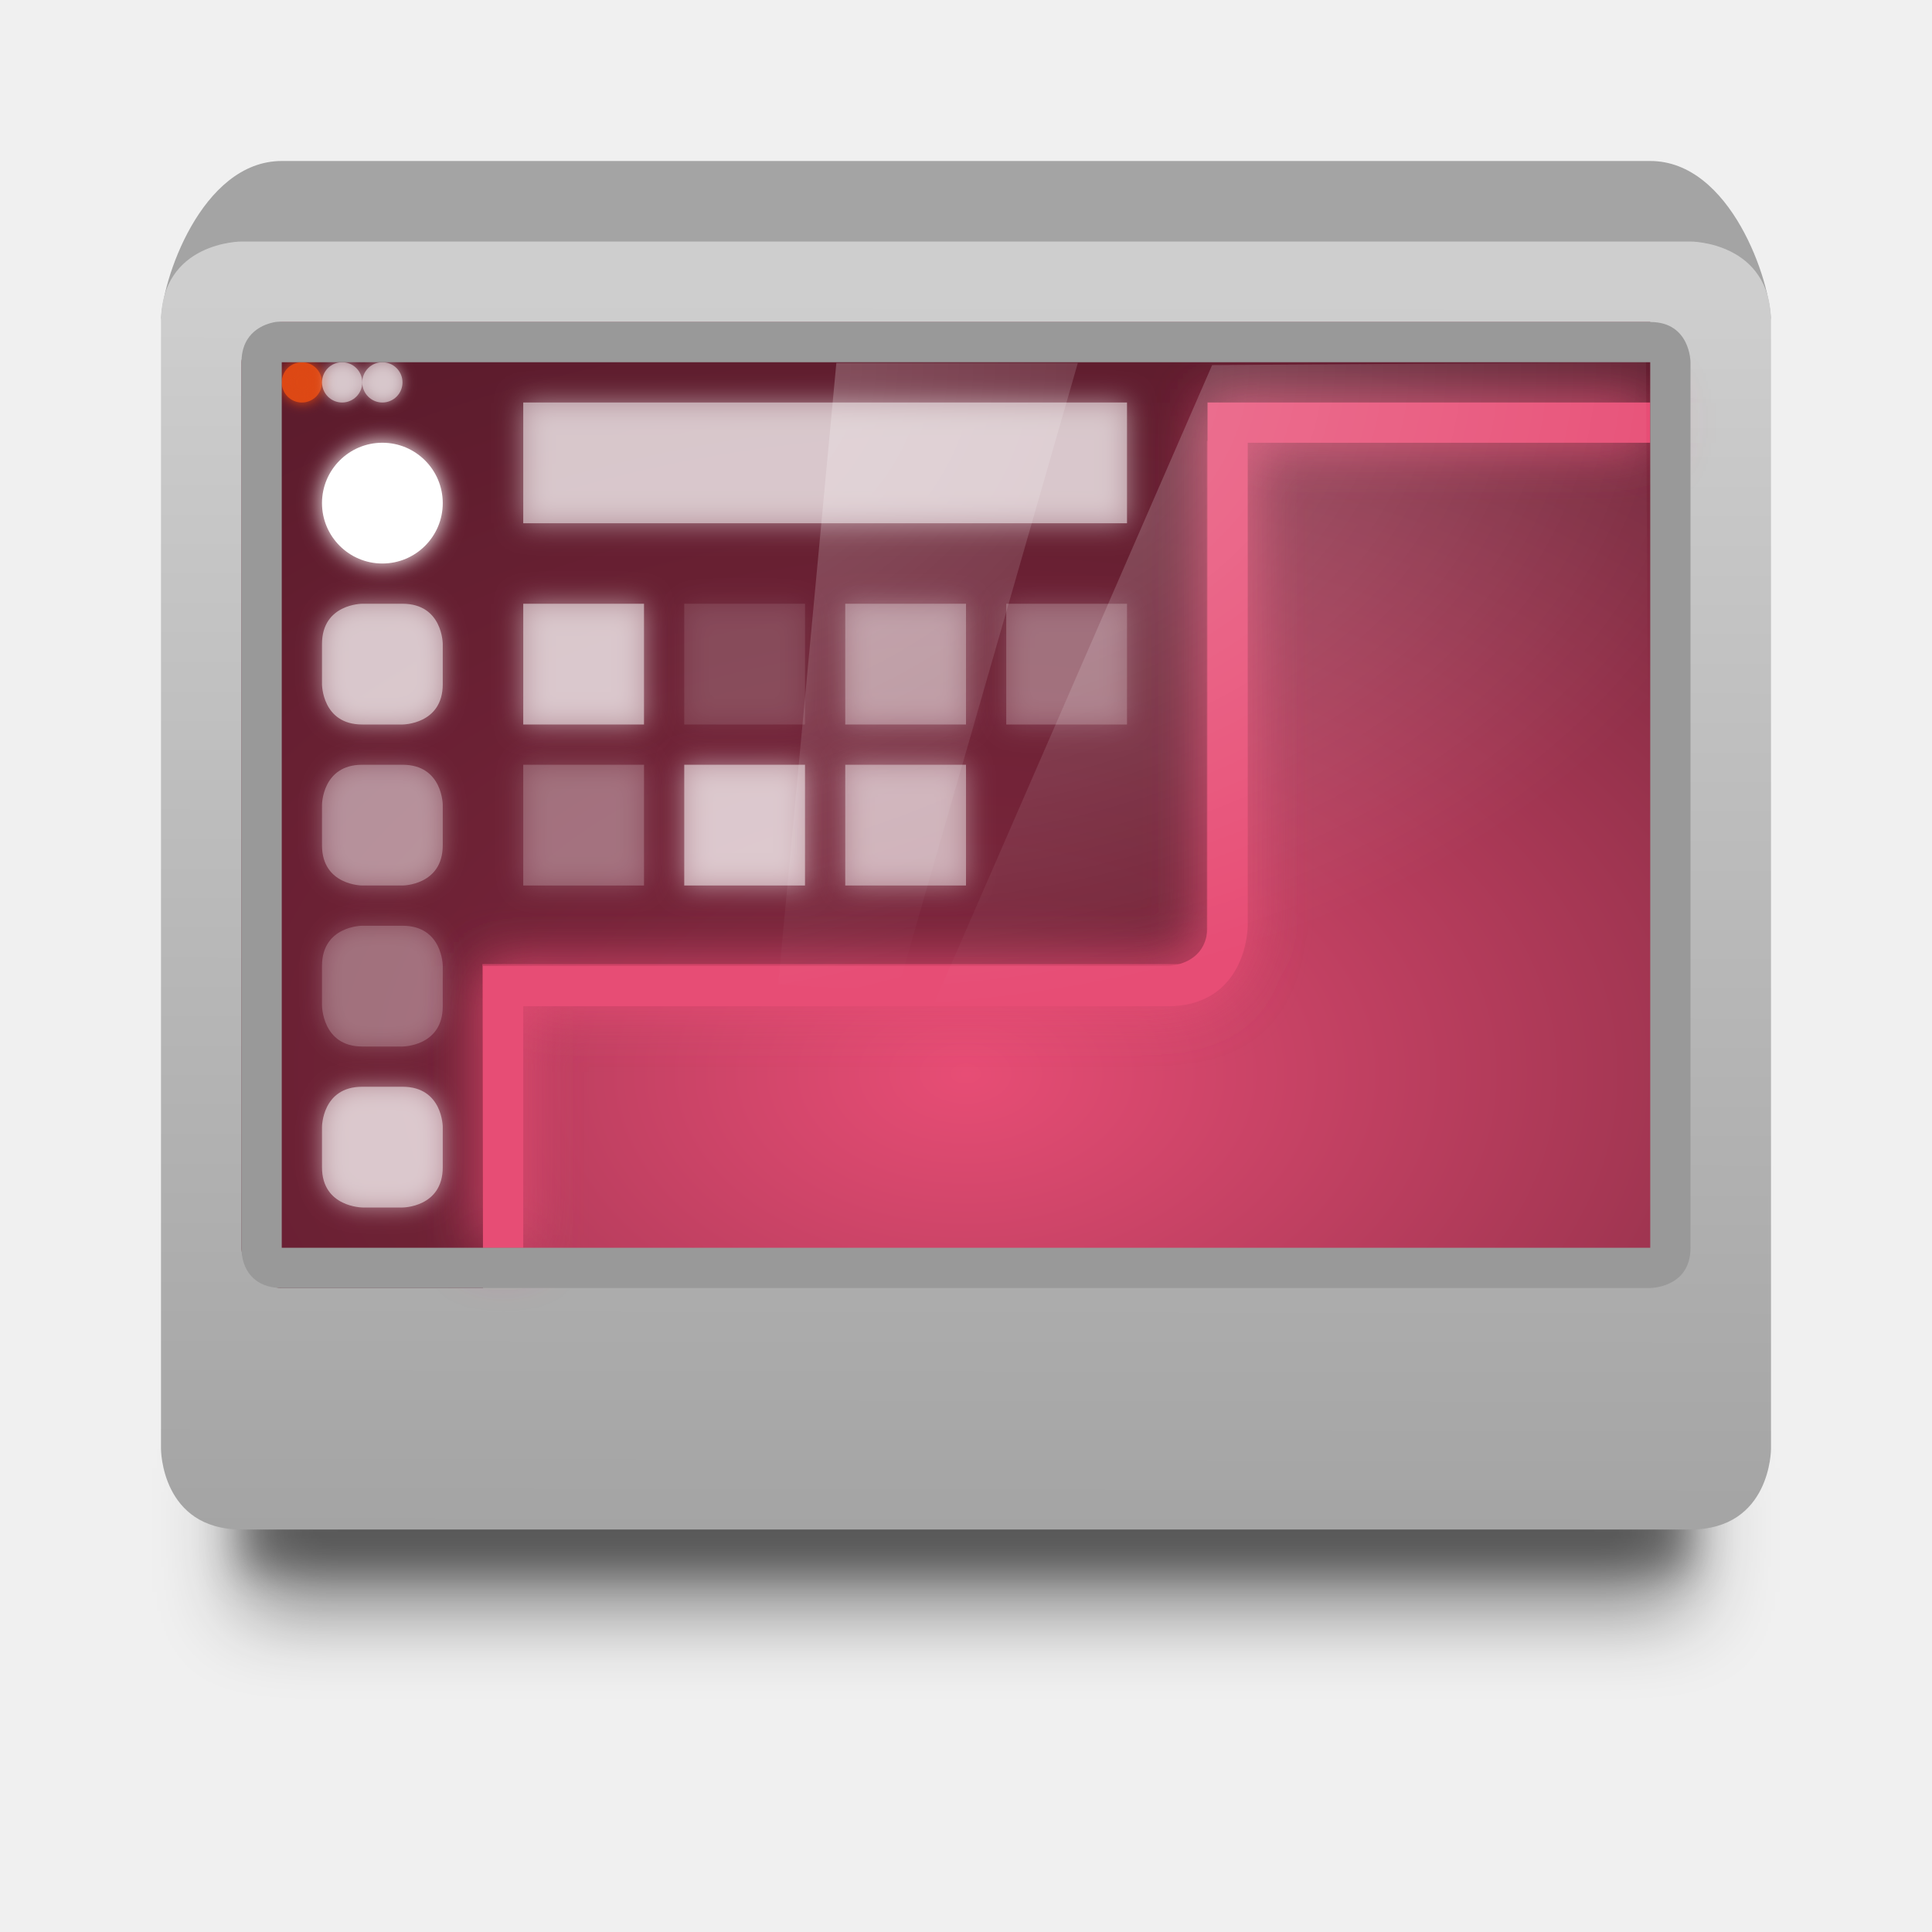
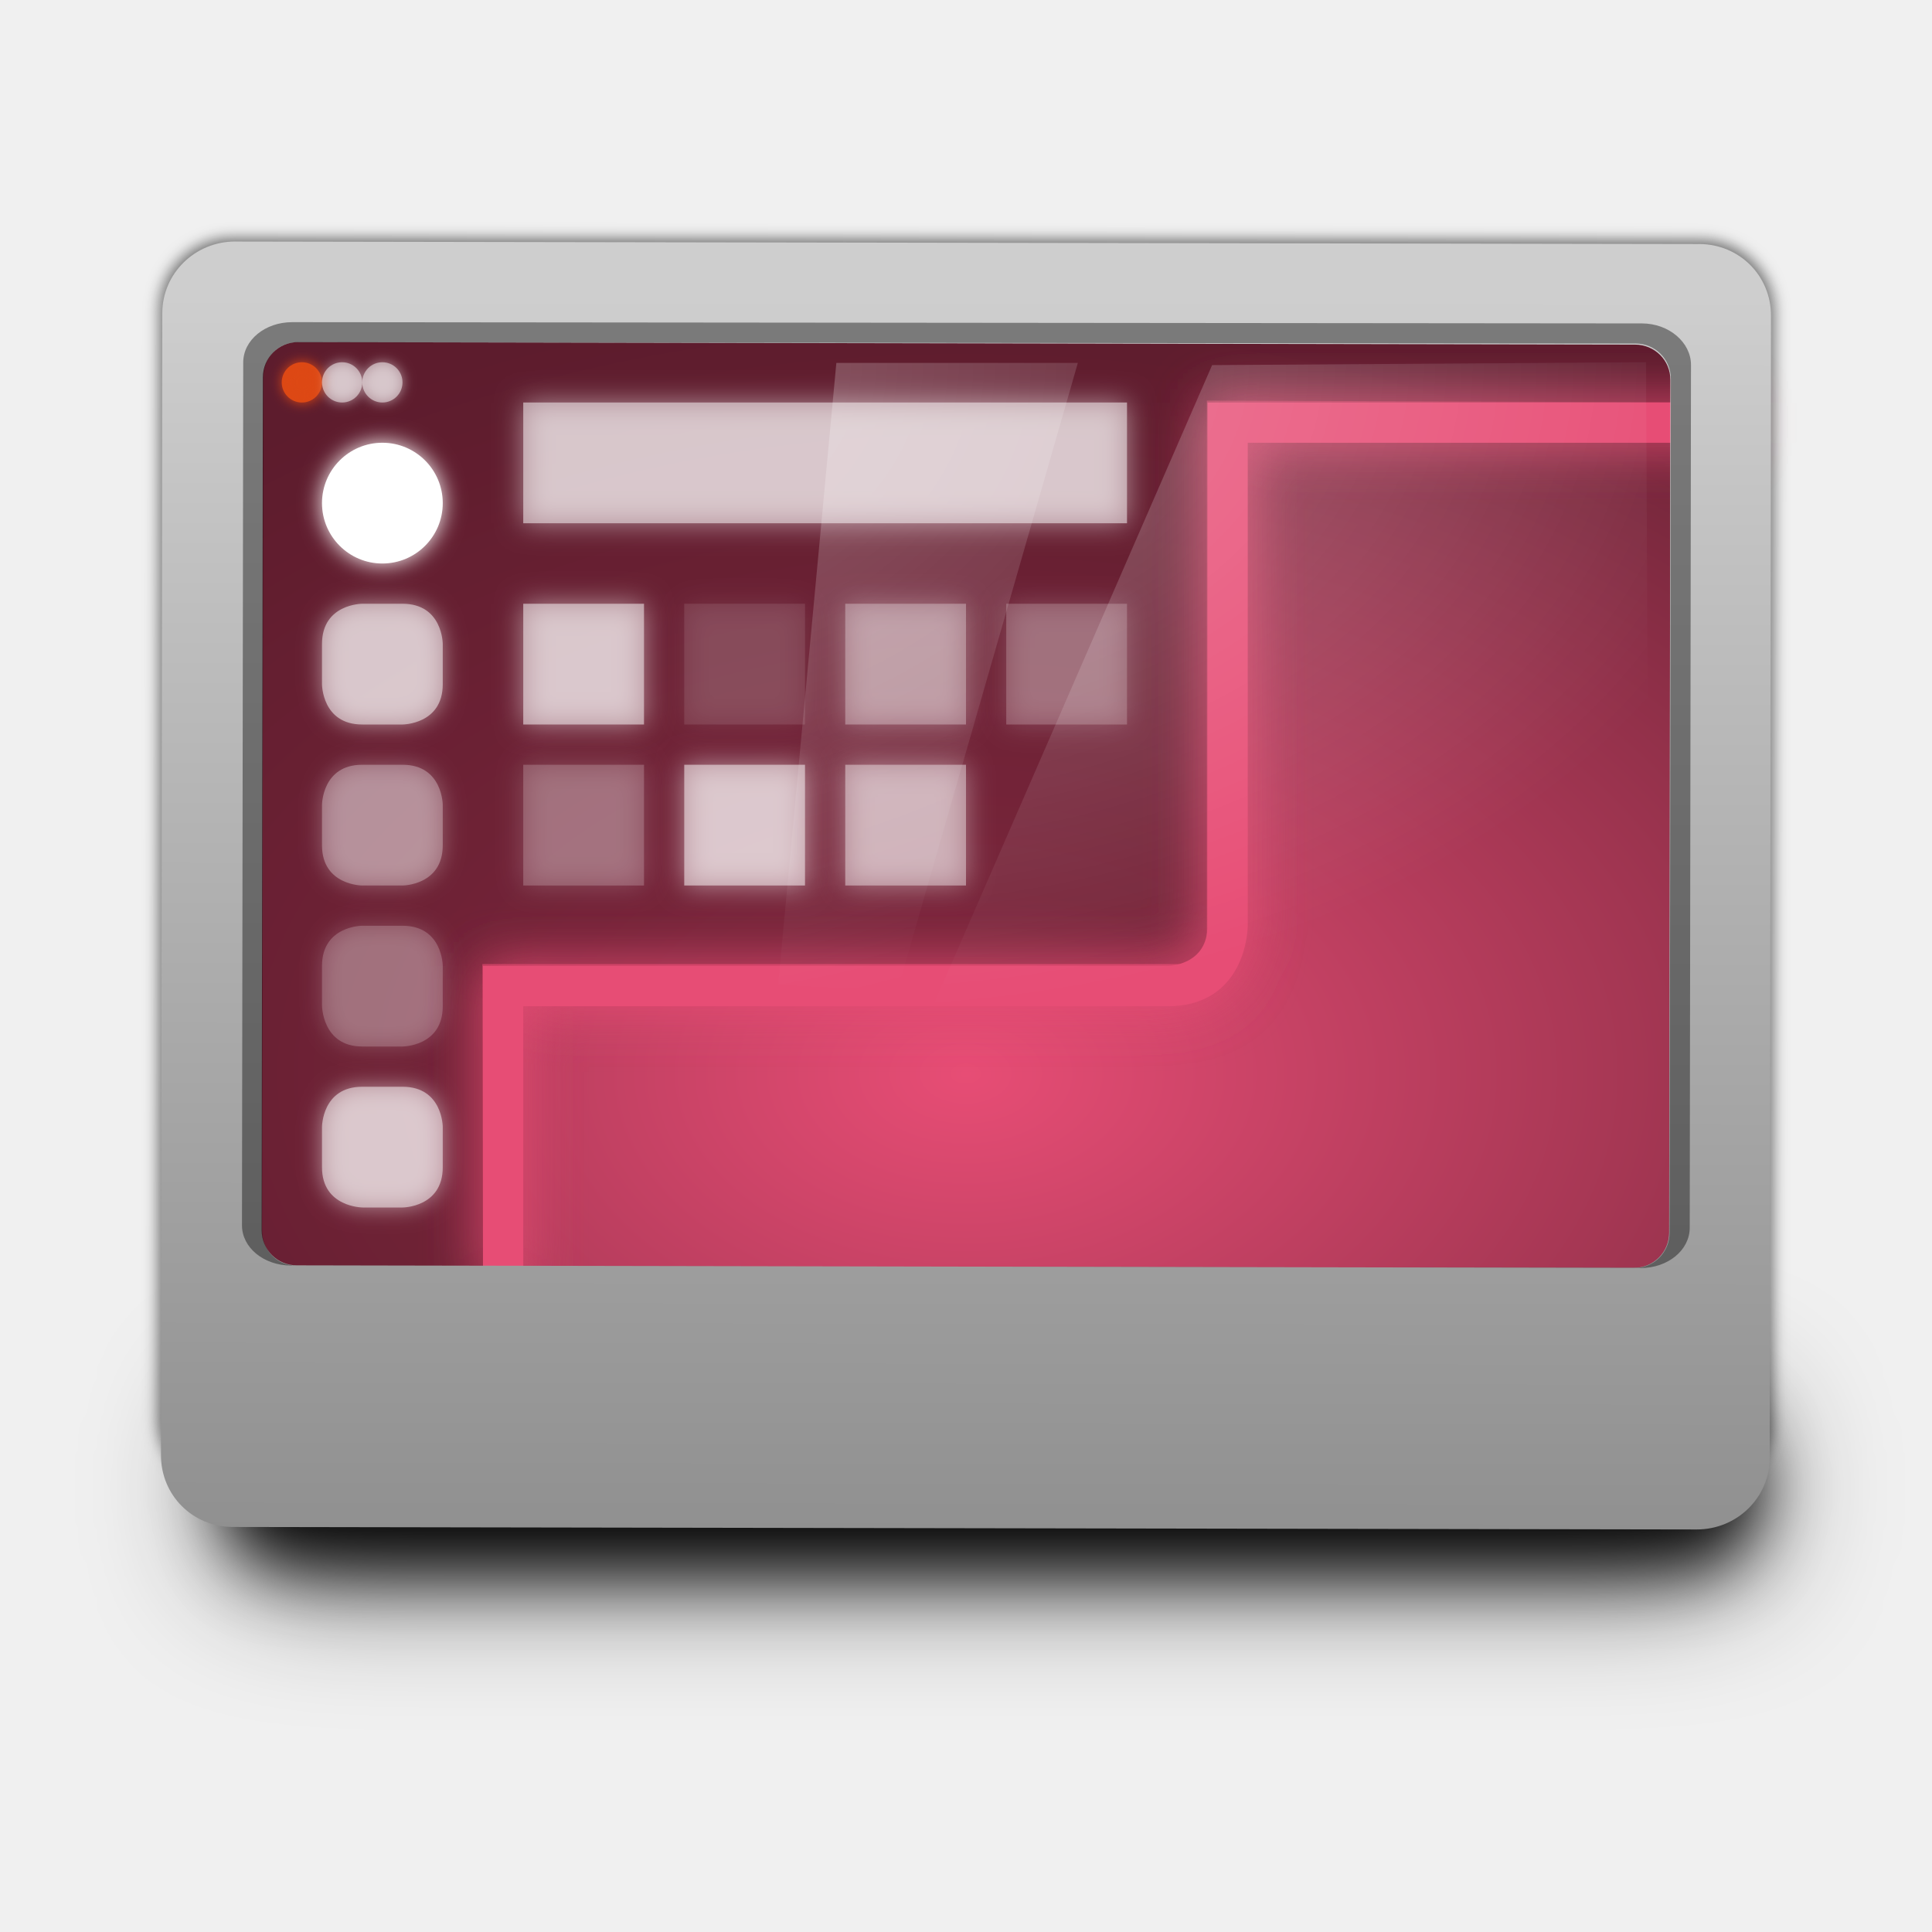
<svg xmlns="http://www.w3.org/2000/svg" xmlns:xlink="http://www.w3.org/1999/xlink" width="48" height="48" id="svg2985" version="1.1">
  <defs id="defs2987">
    <linearGradient id="linearGradient4195">
      <stop id="stop4197" offset="0" style="stop-color:#df5e28;stop-opacity:0.941;" />
      <stop id="stop4199" offset="1" style="stop-color:#1a1716;stop-opacity:0.941" />
    </linearGradient>
+     <filter color-interpolation-filters="sRGB" id="filter11507">
+       <feGaussianBlur stdDeviation="1.056" id="feGaussianBlur11509" />
+     </filter>
    <linearGradient id="linearGradient10954">
      <stop style="stop-color:#909090;stop-opacity:1;" offset="0" id="stop10956" />
      <stop style="stop-color:#cecece;stop-opacity:1" offset="1" id="stop10958" />
    </linearGradient>
    <linearGradient id="linearGradient10938">
      <stop style="stop-color:#dadada;stop-opacity:1" offset="0" id="stop10940" />
      <stop style="stop-color:#f6f6f5;stop-opacity:1" offset="1" id="stop10942" />
    </linearGradient>
    <linearGradient id="linearGradient11438">
      <stop style="stop-color:#babdb6;stop-opacity:1;" offset="0" id="stop11440" />
      <stop style="stop-color:#4a4d46;stop-opacity:1" offset="1" id="stop11442" />
    </linearGradient>
    <linearGradient id="linearGradient10966">
      <stop style="stop-color:#ffffff;stop-opacity:1;" offset="0" id="stop10968" />
      <stop style="stop-color:#f0f0f0;stop-opacity:1" offset="1" id="stop10970" />
    </linearGradient>
    <linearGradient id="linearGradient11473">
      <stop style="stop-color:#e74d75;stop-opacity:1;" offset="0" id="stop11475" />
      <stop id="stop5517" offset="1" style="stop-color:#73263a;stop-opacity:1;" />
    </linearGradient>
    <linearGradient id="linearGradient4788">
      <stop id="stop4790" offset="0" style="stop-color:#ffffff;stop-opacity:1;" />
      <stop id="stop4792" offset="1" style="stop-color:#ffffff;stop-opacity:0;" />
    </linearGradient>
    <radialGradient xlink:href="#linearGradient12771" id="radialGradient12777" cx="144.167" cy="129.174" fx="144.167" fy="129.174" r="97.906" gradientTransform="matrix(1.16579,-0.05054328,0.0329754,0.746793,-28.16094,39.99441)" gradientUnits="userSpaceOnUse" />
    <linearGradient id="linearGradient12771">
      <stop style="stop-color:#ffffff;stop-opacity:1;" offset="0" id="stop12773" />
      <stop style="stop-color:#ffffff;stop-opacity:0;" offset="1" id="stop12775" />
    </linearGradient>
    <radialGradient xlink:href="#linearGradient12771" id="radialGradient3521" cx="144.167" cy="129.174" fx="144.167" fy="129.174" r="97.906" gradientTransform="matrix(1.16579,-0.05054328,0.0329754,0.746793,-28.16094,39.99441)" gradientUnits="userSpaceOnUse" />
    <radialGradient xlink:href="#linearGradient12771" id="radialGradient3529" cx="144.167" cy="129.174" fx="144.167" fy="129.174" r="97.906" gradientTransform="matrix(1.16579,-0.05054328,0.0329754,0.746793,-28.16094,39.99441)" gradientUnits="userSpaceOnUse" />
    <radialGradient xlink:href="#linearGradient12771" id="radialGradient3537" cx="144.167" cy="129.174" fx="144.167" fy="129.174" r="97.906" gradientTransform="matrix(1.16579,-0.05054328,0.0329754,0.746793,-28.16094,39.99441)" gradientUnits="userSpaceOnUse" />
    <radialGradient xlink:href="#linearGradient12771" id="radialGradient3545" cx="144.167" cy="129.174" fx="144.167" fy="129.174" r="97.906" gradientTransform="matrix(1.16579,-0.05054328,0.0329754,0.746793,-28.16094,39.99441)" gradientUnits="userSpaceOnUse" />
    <radialGradient xlink:href="#linearGradient12771" id="radialGradient3553" cx="144.167" cy="129.174" fx="144.167" fy="129.174" r="97.906" gradientTransform="matrix(1.16579,-0.05054328,0.0329754,0.746793,-28.16094,39.99441)" gradientUnits="userSpaceOnUse" />
    <radialGradient xlink:href="#linearGradient12771" id="radialGradient3561" cx="144.167" cy="129.174" fx="144.167" fy="129.174" r="97.906" gradientTransform="matrix(1.16579,-0.05054328,0.0329754,0.746793,-28.16094,39.99441)" gradientUnits="userSpaceOnUse" />
    <radialGradient xlink:href="#linearGradient12771" id="radialGradient3569" cx="144.167" cy="129.174" fx="144.167" fy="129.174" r="97.906" gradientTransform="matrix(1.16579,-0.05054328,0.0329754,0.746793,-28.16094,39.99441)" gradientUnits="userSpaceOnUse" />
    <radialGradient xlink:href="#linearGradient12771" id="radialGradient3577" cx="144.167" cy="129.174" fx="144.167" fy="129.174" r="97.906" gradientTransform="matrix(1.16579,-0.05054328,0.0329754,0.746793,-28.16094,39.99441)" gradientUnits="userSpaceOnUse" />
    <radialGradient xlink:href="#linearGradient12771" id="radialGradient3585" cx="144.167" cy="129.174" fx="144.167" fy="129.174" r="97.906" gradientTransform="matrix(1.16579,-0.05054328,0.0329754,0.746793,-28.16094,39.99441)" gradientUnits="userSpaceOnUse" />
    <radialGradient xlink:href="#linearGradient12771" id="radialGradient3593" cx="144.167" cy="129.174" fx="144.167" fy="129.174" r="97.906" gradientTransform="matrix(1.16579,-0.05054328,0.0329754,0.746793,-28.16094,39.99441)" gradientUnits="userSpaceOnUse" />
    <radialGradient xlink:href="#linearGradient12771" id="radialGradient3601" cx="144.167" cy="129.174" fx="144.167" fy="129.174" r="97.906" gradientTransform="matrix(1.16579,-0.05054328,0.0329754,0.746793,-28.16094,39.99441)" gradientUnits="userSpaceOnUse" />
    <radialGradient r="97.906" fy="129.174" fx="144.167" cy="129.174" cx="144.167" gradientTransform="matrix(1.16579,-0.05054328,0.0329754,0.746793,-28.16094,39.99441)" gradientUnits="userSpaceOnUse" id="radialGradient3665" xlink:href="#linearGradient12771" />
    <radialGradient xlink:href="#linearGradient10966" id="radialGradient3348" gradientUnits="userSpaceOnUse" gradientTransform="matrix(0.1709132,2.3948575e-4,-1.885288e-4,0.1345469,-0.8241495,18.42583)" cx="149.565" cy="258.761" fx="149.565" fy="258.761" r="116.231" />
    <linearGradient xlink:href="#linearGradient10938" id="linearGradient3355" gradientUnits="userSpaceOnUse" gradientTransform="matrix(0.1760192,0,0,0.1798063,-1.587065,12.33736)" x1="134.833" y1="68.529" x2="171.903" y2="206.876" />
    <linearGradient xlink:href="#linearGradient11438" id="linearGradient3357" gradientUnits="userSpaceOnUse" x1="184.951" y1="149.21" x2="185.071" y2="236.397" gradientTransform="matrix(0.1798054,0,0,0.1798054,-0.6386018,10.85333)" />
    <radialGradient xlink:href="#linearGradient12771" id="radialGradient3387" gradientUnits="userSpaceOnUse" gradientTransform="matrix(1.16579,-0.05054328,0.0329754,0.746793,-28.16094,39.99441)" cx="144.167" cy="129.174" fx="144.167" fy="129.174" r="97.906" />
    <radialGradient xlink:href="#linearGradient4788" id="radialGradient3404" gradientUnits="userSpaceOnUse" gradientTransform="matrix(-1.824376,0.00876531,-0.00620867,-1.307801,609.5291,98.0673)" cx="326.021" cy="58" fx="326.021" fy="58" r="12.5" />
    <radialGradient xlink:href="#linearGradient4788" id="radialGradient3407" gradientUnits="userSpaceOnUse" gradientTransform="matrix(-1.888202,0.00857771,-0.00642588,-1.279811,636.8603,96.52335)" cx="326.021" cy="58" fx="326.021" fy="58" r="12.5" />
    <radialGradient xlink:href="#linearGradient11473" id="radialGradient4014" gradientUnits="userSpaceOnUse" gradientTransform="matrix(0.2708409,0,0,0.1777665,-16.45829,8.840227)" cx="149.565" cy="190.137" fx="149.565" fy="190.137" r="108.515" />
    <linearGradient xlink:href="#linearGradient10954" id="linearGradient4020" gradientUnits="userSpaceOnUse" gradientTransform="matrix(0.1696838,2.3939518e-4,-2.3776336e-4,0.1708486,-1.344677,13.52782)" x1="141.315" y1="237.286" x2="141.315" y2="57.029" />
    <radialGradient xlink:href="#linearGradient4195-5" id="radialGradient3889" gradientUnits="userSpaceOnUse" gradientTransform="matrix(0.2031251,-0.08812329,0.1236326,0.3357866,-42.38554,-18.85971)" cx="189.702" cy="230.104" fx="189.702" fy="230.104" r="108.515" />
    <linearGradient id="linearGradient4195-5">
      <stop id="stop4197-5" offset="0" style="stop-color:#ff5200;stop-opacity:1;" />
      <stop id="stop4199-9" offset="1" style="stop-color:#1a1716;stop-opacity:0.941" />
    </linearGradient>
    <filter id="filter3866">
      <feGaussianBlur stdDeviation="0.688" id="feGaussianBlur3868" />
    </filter>
    <filter color-interpolation-filters="sRGB" id="filter4015" x="-0.36" width="1.72" y="-0.36" height="1.72">
      <feGaussianBlur stdDeviation="0.75" id="feGaussianBlur4017" />
    </filter>
    <filter color-interpolation-filters="sRGB" id="filter4025" x="-0.36" width="1.72" y="-0.36" height="1.72">
      <feGaussianBlur stdDeviation="0.75" id="feGaussianBlur4027" />
    </filter>
    <filter color-interpolation-filters="sRGB" id="filter4035" x="-0.36" width="1.72" y="-0.36" height="1.72">
      <feGaussianBlur stdDeviation="0.75" id="feGaussianBlur4037" />
    </filter>
+     <filter color-interpolation-filters="sRGB" id="filter11490-5-0-4" x="-0.107" width="1.214" y="-1.352" height="3.703">
+       <feGaussianBlur stdDeviation="1.83" id="feGaussianBlur11492-5-8-1" />
+     </filter>
+     <filter color-interpolation-filters="sRGB" id="filter11472-2-8-1" x="-0.052" width="1.104" y="-0.655" height="2.311">
+       <feGaussianBlur stdDeviation="0.887" id="feGaussianBlur11474-3-4-5" />
+     </filter>
    <filter id="filter4054" x="-0.27" width="1.54" y="-0.27" height="1.54">
      <feGaussianBlur stdDeviation="0.338" id="feGaussianBlur4056" />
    </filter>
    <filter id="filter4058" x="-0.27" width="1.54" y="-0.27" height="1.54">
      <feGaussianBlur stdDeviation="0.338" id="feGaussianBlur4060" />
    </filter>
    <filter id="filter4062" x="-0.27" width="1.54" y="-0.27" height="1.54">
      <feGaussianBlur stdDeviation="0.338" id="feGaussianBlur4064" />
    </filter>
    <filter id="filter4066" x="-0.27" width="1.54" y="-0.27" height="1.54">
      <feGaussianBlur stdDeviation="0.338" id="feGaussianBlur4068" />
    </filter>
    <filter id="filter4070" x="-0.27" width="1.54" y="-0.27" height="1.54">
      <feGaussianBlur stdDeviation="0.338" id="feGaussianBlur4072" />
    </filter>
    <filter id="filter4074" x="-0.27" width="1.54" y="-0.27" height="1.54">
      <feGaussianBlur stdDeviation="0.338" id="feGaussianBlur4076" />
    </filter>
    <filter id="filter4078" x="-0.27" width="1.54" y="-0.27" height="1.54">
      <feGaussianBlur stdDeviation="0.338" id="feGaussianBlur4080" />
    </filter>
    <filter id="filter4082" x="-0.054" width="1.108" y="-0.27" height="1.54">
      <feGaussianBlur stdDeviation="0.338" id="feGaussianBlur4084" />
    </filter>
    <filter id="filter4096" x="-0.22" width="1.44" y="-0.22" height="1.44">
      <feGaussianBlur stdDeviation="0.183" id="feGaussianBlur4098" />
    </filter>
    <filter id="filter4100" x="-0.22" width="1.44" y="-0.22" height="1.44">
      <feGaussianBlur stdDeviation="0.275" id="feGaussianBlur4102" />
    </filter>
    <filter id="filter4104" x="-0.22" width="1.44" y="-0.22" height="1.44">
      <feGaussianBlur stdDeviation="0.275" id="feGaussianBlur4106" />
    </filter>
    <filter id="filter4108" x="-0.22" width="1.44" y="-0.22" height="1.44">
      <feGaussianBlur stdDeviation="0.275" id="feGaussianBlur4110" />
    </filter>
    <filter id="filter4112" x="-0.22" width="1.44" y="-0.22" height="1.44">
      <feGaussianBlur stdDeviation="0.275" id="feGaussianBlur4114" />
    </filter>
-     <filter color-interpolation-filters="sRGB" id="filter6306" x="-0.067" width="1.133" y="-0.6" height="2.2">
-       <feGaussianBlur stdDeviation="1" id="feGaussianBlur6308" />
-     </filter>
-     <filter color-interpolation-filters="sRGB" id="filter6294" x="-0.032" width="1.063" y="-0.57" height="2.14">
-       <feGaussianBlur stdDeviation="0.475" id="feGaussianBlur6296" />
-     </filter>
-     <linearGradient xlink:href="#linearGradient10954-4" id="linearGradient4020-4" gradientUnits="userSpaceOnUse" gradientTransform="matrix(0.1696838,2.3939518e-4,-2.3776336e-4,0.1708486,-1.344677,13.52782)" x1="141.315" y1="237.286" x2="141.315" y2="57.029" />
-     <linearGradient id="linearGradient10954-4">
-       <stop style="stop-color:#a4a4a4;stop-opacity:1;" offset="0" id="stop10956-8" />
-       <stop style="stop-color:#cecece;stop-opacity:1" offset="1" id="stop10958-8" />
-     </linearGradient>
  </defs>
  <g id="layer1" transform="translate(0,-16)">
-     <rect ry="0" y="52" x="6" height="4" width="36" id="rect6310" style="opacity:0.45;fill:#000000;fill-opacity:1;fill-rule:nonzero;stroke:none;filter:url(#filter6306)" />
-     <rect ry="1" rx="0" y="53" x="6" height="2" width="36" id="rect6312" style="opacity:0.35;fill:#000000;fill-opacity:1;fill-rule:nonzero;stroke:none;filter:url(#filter6294)" />
-     <path style="fill:#a4a4a4;fill-opacity:1;stroke:none;display:inline;enable-background:new" d="m 41,20 c 2,0 3,3 3,4 0,-0.554 -1,-1 -1,-1 l -38,0 c 0,0 -1,0.446 -1,1 0,-1 1,-4 3,-4 z" id="path6314" />
-     <path id="path6316" d="m 6,22 c 0,0 -2,0 -2,2 l 0,28 c 0,0 0,2 2,2 l 36,0 c 2,0 2,-2 2,-2 l 0,-28 c 0,-2 -2,-2 -2,-2 z" style="color:#000000;fill:url(#linearGradient4020-4);fill-opacity:1;fill-rule:nonzero;stroke:none;stroke-width:2;marker:none;visibility:visible;display:inline;overflow:visible;enable-background:accumulate" />
+     <g id="g3990">
+       <rect transform="matrix(0.9216359,0,0,1,2.480738,-0.248838)" ry="1.625" rx="1.763" y="51.606" x="3.438" height="3.25" width="41.125" id="rect11476" style="color:#000000;fill:#000000;fill-opacity:1;fill-rule:nonzero;stroke:none;stroke-width:1;marker:none;visibility:visible;display:inline;overflow:visible;filter:url(#filter11490-5-0-4);enable-background:accumulate" />
+       <rect transform="matrix(0.9254159,0,0,1.065246,1.464686,-3.855101)" style="color:#000000;fill:#000000;fill-opacity:1;fill-rule:nonzero;stroke:none;stroke-width:1;marker:none;visibility:visible;display:inline;overflow:visible;filter:url(#filter11472-2-8-1);enable-background:accumulate" id="rect11446" width="41.125" height="3.25" x="4.437" y="51.731" rx="1.756" ry="1.525" />
+     </g>
+     <rect transform="matrix(0.1702639,2.3308569e-4,-2.3857596e-4,0.1663457,-1.431396,13.67281)" ry="10.788" rx="10.54" y="49.529" x="31.815" height="187" width="235.5" id="rect10522" style="opacity:0.556;color:#000000;fill:#000000;fill-opacity:1;fill-rule:nonzero;stroke:none;stroke-width:2;marker:none;visibility:visible;display:inline;overflow:visible;filter:url(#filter11507);enable-background:accumulate" />
    <rect transform="matrix(0.999999,0.00141561,-0.00138697,0.999999,0,0)" ry="0.877" rx="0.872" y="24.489" x="6.565" height="22.953" width="34.971" id="rect10538" style="color:#000000;fill:url(#radialGradient4014);fill-opacity:1;fill-rule:nonzero;stroke:none;stroke-width:2;marker:none;visibility:visible;display:inline;overflow:visible;enable-background:accumulate" />
-     <path style="opacity:0.5;fill:#c4385c;fill-opacity:1;stroke:none" d="m 7,24 c -0.483,0 -1.013,0.762 -1,1 L 6,47 c 4.7e-6,0.477 0.517,1 1,1 L 9,48 12,48 12,40 30,40 30,26 41,26 41,24 9,24 z" id="rect3064" />
-     <path style="opacity:0.4;fill:#000000;fill-opacity:1;stroke:none" d="m 7,24 c -0.483,10e-7 -1.013,0.762 -1,1 l 0,22 c 0,0.477 0.517,1 1,1 L 12,48 l 0,0 -0.016,-8.047 18,0 0,-13 L 41,27 41,24 10,24 z" id="path3849" />
-     <path transform="translate(0,16)" id="path3864" d="m 30,10 0,13 c 0,1 -1,1 -1,1 l -17,0 0,1 0,6 1,0 0,-6 16,0 c 2,0 2,-2 2,-2 l 0,-12 10,0 0,-1 z" style="fill:#e74d75;fill-opacity:1;stroke:none;filter:url(#filter3866)" />
-     <path style="fill:#e74d75;fill-opacity:1;stroke:none" d="m 30,10 0,13 c 0,1 -1,1 -1,1 l -17,0 0,1 0,6 1,0 0,-6 16,0 c 2,0 2,-2 2,-2 l 0,-12 10,0 0,-1 z" id="path3059" transform="translate(0,16)" />
+     <path style="opacity:0.5;fill:#c4385c;fill-opacity:1;stroke:none" d="m 6,23 c -0.483,0 -1.013,0.762 -1,1 l 0,23 c 0,0.477 0.517,1 1,1 l 3,0 L 12,48 l 0,-8 18,0 0,-14 13,0 0,-3 -34,0 z" id="rect3064" />
+     <path style="opacity:0.4;fill:#000000;fill-opacity:1;stroke:none" d="m 7,23 c -0.483,0 -1.013,0.762 -1,1 l 0,23 c 0,0.477 0.517,1 1,1 L 12,48 l 0,0 -0.016,-8.047 18,0 0,-14 13.016,0.047 0,-3 -33,0 z" id="path3849" />
+     <path transform="translate(0,16)" id="path3864" d="m 30,10 0,13 c 0,1 -1,1 -1,1 l -17,0 0,1 0,7 1,0 0,-7 16,0 c 2,0 2,-2 2,-2 l 0,-12 12,0 0,-1 z" style="fill:#e74d75;fill-opacity:1;stroke:none;filter:url(#filter3866)" />
+     <path style="fill:#e74d75;fill-opacity:1;stroke:none" d="m 30,10 0,13 c 0,1 -1,1 -1,1 l -17,0 0,1 0,7 1,0 0,-7 16,0 c 2,0 2,-2 2,-2 l 0,-12 12,0 0,-1 z" id="path3059" transform="translate(0,16)" />
+     <path style="color:#000000;fill:url(#linearGradient4020);fill-opacity:1;fill-rule:nonzero;stroke:none;stroke-width:2;marker:none;visibility:visible;display:inline;overflow:visible;enable-background:accumulate" d="m 5.844,22 c -0.994,-0.001 -1.811,0.787 -1.812,1.781 L 4,52.156 c -0.001,0.994 0.787,1.78 1.781,1.781 l 36.375,0.062 c 0.994,0.001 1.811,-0.787 1.812,-1.781 L 44,23.844 c 0.001,-0.994 -0.787,-1.78 -1.781,-1.781 l -36.375,-0.062 z m 1.562,2.5 33.219,0.062 c 0.483,6.84e-4 0.876,0.389 0.875,0.875 l -0.031,21.188 c -6.74e-4,0.486 -0.392,0.876 -0.875,0.875 L 7.375,47.437 C 6.892,47.437 6.499,47.048 6.5,46.562 l 0.031,-21.188 c 6.74e-4,-0.486 0.392,-0.876 0.875,-0.875 z" id="rect10524" />
+     <path style="opacity:0.4;color:#000000;fill:#000000;fill-opacity:1;fill-rule:nonzero;stroke:none;stroke-width:2;marker:none;visibility:visible;display:inline;overflow:visible;enable-background:accumulate" d="m 7.262,24.004 c -0.676,-9.51e-4 -1.218,0.444 -1.219,1 l -0.031,21.438 c -7.77e-4,0.556 0.543,0.999 1.219,1 l 0.125,0 c -0.483,-6.84e-4 -0.844,-0.389 -0.844,-0.875 l 0.031,-21.188 c 6.74e-4,-0.486 0.361,-0.876 0.844,-0.875 l 33.25,0.031 c 0.483,6.84e-4 0.876,0.389 0.875,0.875 l -0.031,21.219 c -6.74e-4,0.486 -0.392,0.876 -0.875,0.875 l 0.156,0 c 0.676,9.5e-4 1.218,-0.444 1.219,-1 l 0.031,-21.438 c 7.77e-4,-0.556 -0.543,-1.03 -1.219,-1.031 l -33.531,-0.031 z" id="rect10528" />
    <rect style="fill:none;fill-opacity:1;stroke:none" id="rect4189" width="16.705" height="23.776" x="6.718" y="7.253" rx="0.872" ry="0.877" transform="translate(0,16)" />
    <rect y="35" x="-20" height="3" width="3" id="rect4014" style="opacity:0.5;fill:#ffffff;fill-opacity:1;stroke:none" transform="scale(-1,1)" />
    <rect y="31" x="13" height="3" width="3" id="rect3998" style="opacity:0.5;fill:#ffffff;fill-opacity:1;stroke:none" />
    <rect y="35" x="-16" height="3" width="3" id="rect4016" style="opacity:0.2;fill:#ffffff;fill-opacity:1;stroke:none" transform="scale(-1,1)" />
    <rect y="31" x="17" height="3" width="3" id="rect4002" style="opacity:0.1;fill:#ffffff;fill-opacity:1;stroke:none" />
    <rect y="31" x="-28" height="3" width="3" id="rect4018" style="opacity:0.2;fill:#ffffff;fill-opacity:1;stroke:none" transform="scale(-1,1)" />
    <rect y="31" x="21" height="3" width="3" id="rect4006" style="opacity:0.3;fill:#ffffff;fill-opacity:1;stroke:none" />
    <rect y="35" x="-24" height="3" width="3" id="rect4023" style="opacity:0.4;fill:#ffffff;fill-opacity:1;stroke:none" transform="scale(-1,1)" />
    <rect style="opacity:0.5;fill:#ffffff;fill-opacity:1;stroke:none" id="rect3954" width="15" height="3" x="13" y="26" />
-     <path style="fill:#ffffff;fill-opacity:1;stroke:none" id="path3956" d="m 5,20 c 0,0.552 -0.448,1 -1,1 -0.552,0 -1,-0.448 -1,-1 0,-0.552 0.448,-1 1,-1 0.552,0 1,0.448 1,1 z" transform="matrix(1.5,0,0,1.5,3.5,-1.5)" />
+     <path style="fill:#ffffff;fill-opacity:1;stroke:none" id="path3956" d="m 5,20 a 1,1 0 1 1 -2,0 1,1 0 1 1 2,0 z" transform="matrix(1.5,0,0,1.5,3.5,-1.5)" />
    <path transform="matrix(0.2,0,0,0.2,-4,21.4)" d="M 60,20.5 C 60,21.881 58.881,23 57.5,23 56.119,23 55,21.881 55,20.5 55,19.119 56.119,18 57.5,18 c 1.381,0 2.5,1.119 2.5,2.5 z" id="path3979" style="fill:#dd4814;fill-opacity:1;stroke:none" />
    <path style="fill:#ffffff;fill-opacity:1;stroke:none;filter:url(#filter4015);opacity:0.5" id="path4009" d="M 60,20.5 C 60,21.881 58.881,23 57.5,23 56.119,23 55,21.881 55,20.5 55,19.119 56.119,18 57.5,18 c 1.381,0 2.5,1.119 2.5,2.5 z" transform="matrix(0.2,0,0,0.2,-2.988738,21.4)" />
    <path style="fill:#dd4814;fill-opacity:1;stroke:none;filter:url(#filter4035)" id="path4029" d="M 60,20.5 C 60,21.881 58.881,23 57.5,23 56.119,23 55,21.881 55,20.5 55,19.119 56.119,18 57.5,18 c 1.381,0 2.5,1.119 2.5,2.5 z" transform="matrix(0.2,0,0,0.2,-3.988738,21.4)" />
    <path transform="matrix(0.2,0,0,0.2,-3,21.4)" d="M 60,20.5 C 60,21.881 58.881,23 57.5,23 56.119,23 55,21.881 55,20.5 55,19.119 56.119,18 57.5,18 c 1.381,0 2.5,1.119 2.5,2.5 z" id="path4005" style="fill:#ffffff;fill-opacity:1;stroke:none;opacity:0.5" />
    <path transform="matrix(0.2,0,0,0.2,-1.988738,21.4)" d="M 60,20.5 C 60,21.881 58.881,23 57.5,23 56.119,23 55,21.881 55,20.5 55,19.119 56.119,18 57.5,18 c 1.381,0 2.5,1.119 2.5,2.5 z" id="path4019" style="fill:#ffffff;fill-opacity:1;stroke:none;filter:url(#filter4025);opacity:0.5" />
    <path style="fill:#ffffff;fill-opacity:1;stroke:none;opacity:0.5" id="path4007" d="M 60,20.5 C 60,21.881 58.881,23 57.5,23 56.119,23 55,21.881 55,20.5 55,19.119 56.119,18 57.5,18 c 1.381,0 2.5,1.119 2.5,2.5 z" transform="matrix(0.2,0,0,0.2,-2,21.4)" />
    <path style="opacity:0.5;fill:#ffffff;fill-opacity:1;stroke:none" d="m 8,32 c 0,-1 1,-1 1,-1 l 1,0 c 1,0 1,1 1,1 l 0,1 c 0,1 -1,1 -1,1 L 9,34 C 8,34 8,33 8,33 z" id="rect3922" />
    <path style="opacity:0.3;fill:#ffffff;fill-opacity:1;stroke:none" d="m 9,35 1,0 c 1,0 1,1 1,1 l 0,1 c 0,1 -1,1 -1,1 l -1,0 c 0,0 -1,0 -1,-1 l 0,-1 c 0,0 0,-1 1,-1 z" id="rect3924" />
    <path style="opacity:0.2;fill:#ffffff;fill-opacity:1;stroke:none" d="m 8,40 c 0,-1 1,-1 1,-1 l 1,0 c 1,0 1,1 1,1 l 0,1 c 0,1 -1,1 -1,1 L 9,42 C 8,42 8,40.975 8,40.975 z" id="rect3926" />
    <path style="opacity:0.5;fill:#ffffff;fill-opacity:1;stroke:none" d="m 9,43 1,0 c 1,0 1,1 1,1 l 0,1 c 0,1 -1,1 -1,1 L 9.016,46 C 9.016,46 8,46 8,45 l 0,-1 c 0,0 0,-1 1,-1 z" id="rect3928" />
    <path style="opacity:0.3;fill:url(#radialGradient3407);fill-opacity:1;stroke:none;display:inline;enable-background:new" d="M 30.115,25.071 40.895,25 41,45.909 21,46 z" id="path10590" />
    <rect transform="scale(-1,1)" style="opacity:0.5;fill:#ffffff;fill-opacity:1;stroke:none;filter:url(#filter4054)" id="rect3237" width="3" height="3" x="-20" y="35" />
    <rect style="opacity:0.5;fill:#ffffff;fill-opacity:1;stroke:none;filter:url(#filter4058)" id="rect3239" width="3" height="3" x="13" y="31" />
    <rect transform="scale(-1,1)" style="opacity:0.2;fill:#ffffff;fill-opacity:1;stroke:none;filter:url(#filter4062)" id="rect3241" width="3" height="3" x="-16" y="35" />
    <rect style="opacity:0.1;fill:#ffffff;fill-opacity:1;stroke:none;filter:url(#filter4066)" id="rect3243" width="3" height="3" x="17" y="31" />
    <rect transform="scale(-1,1)" style="opacity:0.2;fill:#ffffff;fill-opacity:1;stroke:none;filter:url(#filter4070)" id="rect3245" width="3" height="3" x="-28" y="31" />
    <rect style="opacity:0.3;fill:#ffffff;fill-opacity:1;stroke:none;filter:url(#filter4074)" id="rect3247" width="3" height="3" x="21" y="31" />
    <rect transform="scale(-1,1)" style="opacity:0.4;fill:#ffffff;fill-opacity:1;stroke:none;filter:url(#filter4078)" id="rect3249" width="3" height="3" x="-24" y="35" />
    <rect y="26" x="13" height="3" width="15" id="rect3251" style="opacity:0.5;fill:#ffffff;fill-opacity:1;stroke:none;filter:url(#filter4082)" />
-     <path transform="matrix(1.5,0,0,1.5,3.5,-1.5)" d="m 5,20 c 0,0.552 -0.448,1 -1,1 -0.552,0 -1,-0.448 -1,-1 0,-0.552 0.448,-1 1,-1 0.552,0 1,0.448 1,1 z" id="path4086" style="fill:#ffffff;fill-opacity:1;stroke:none;filter:url(#filter4096)" />
+     <path transform="matrix(1.5,0,0,1.5,3.5,-1.5)" d="m 5,20 a 1,1 0 1 1 -2,0 1,1 0 1 1 2,0 z" id="path4086" style="fill:#ffffff;fill-opacity:1;stroke:none;filter:url(#filter4096)" />
    <path id="path4088" d="m 8,32 c 0,-1 1,-1 1,-1 l 1,0 c 1,0 1,1 1,1 l 0,1 c 0,1 -1,1 -1,1 L 9,34 C 8,34 8,33 8,33 z" style="opacity:0.5;fill:#ffffff;fill-opacity:1;stroke:none;filter:url(#filter4100)" />
    <path id="path4090" d="m 9,35 1,0 c 1,0 1,1 1,1 l 0,1 c 0,1 -1,1 -1,1 l -1,0 c 0,0 -1,0 -1,-1 l 0,-1 c 0,0 0,-1 1,-1 z" style="opacity:0.3;fill:#ffffff;fill-opacity:1;stroke:none;filter:url(#filter4104)" />
    <path id="path4092" d="m 8,40 c 0,-1 1,-1 1,-1 l 1,0 c 1,0 1,1 1,1 l 0,1 c 0,1 -1,1 -1,1 L 9,42 C 8,42 8,40.975 8,40.975 z" style="opacity:0.2;fill:#ffffff;fill-opacity:1;stroke:none;filter:url(#filter4108)" />
    <path id="path4094" d="m 9,43 1,0 c 1,0 1,1 1,1 l 0,1 c 0,1 -1,1 -1,1 L 9.016,46 C 9.016,46 8,46 8,45 l 0,-1 c 0,0 0,-1 1,-1 z" style="opacity:0.5;fill:#ffffff;fill-opacity:1;stroke:none;filter:url(#filter4112)" />
    <path id="path10592" d="m 20.779,25.016 6,0 -4.486,15.605 -2.96,-0.161 z" style="opacity:0.3;fill:url(#radialGradient3404);fill-opacity:1;stroke:none;display:inline;enable-background:new" />
-     <path id="path6318" d="m 6.844,24 c -0.281,0.047 -0.844,0.25 -0.844,1 l 0,22 c -7.77e-4,0.556 0.324,0.999 1,1 l 34,0 c 0,0 1,0 1,-1 l 0,-22 c 0,0 0,-1 -1,-1 l -34,0 c 0,0 -0.062,-0.016 -0.156,0 z m 0.156,1 34,0 0,22 -34,0 0,-22 z" style="color:#000000;fill:#999999;fill-opacity:1;fill-rule:nonzero;stroke:none;stroke-width:2;marker:none;visibility:visible;display:inline;overflow:visible;enable-background:accumulate" />
  </g>
</svg>
